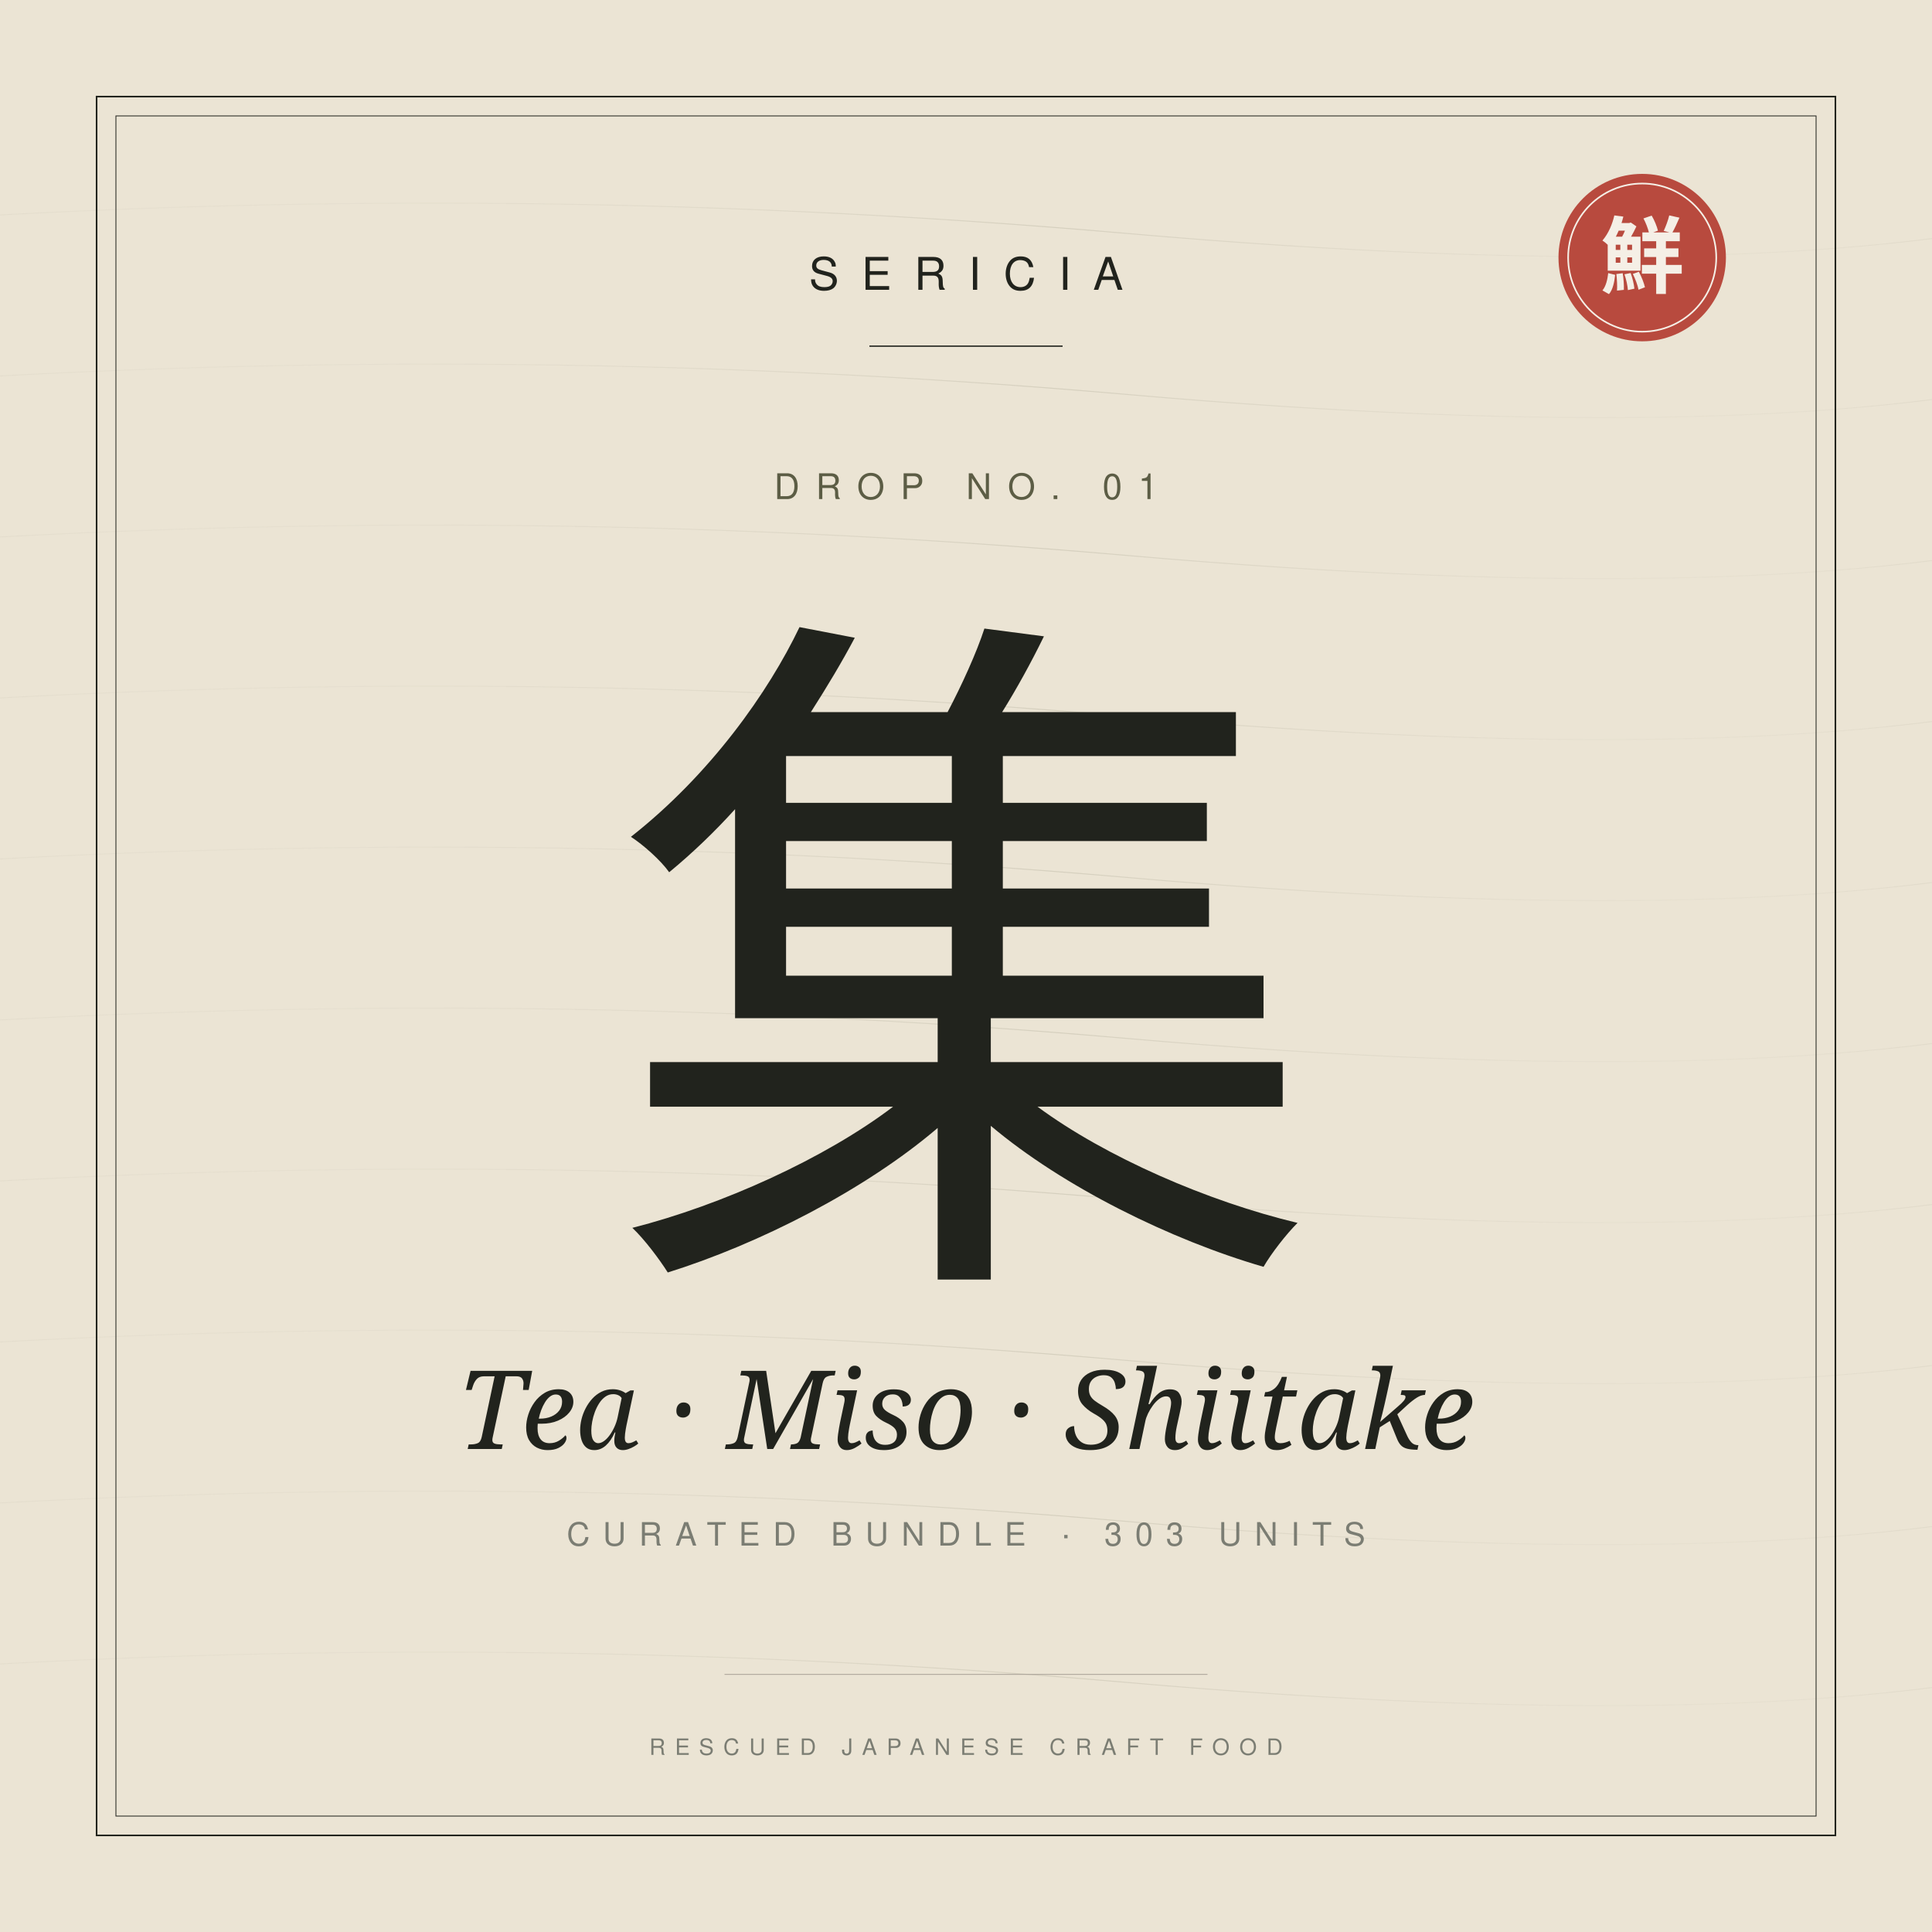
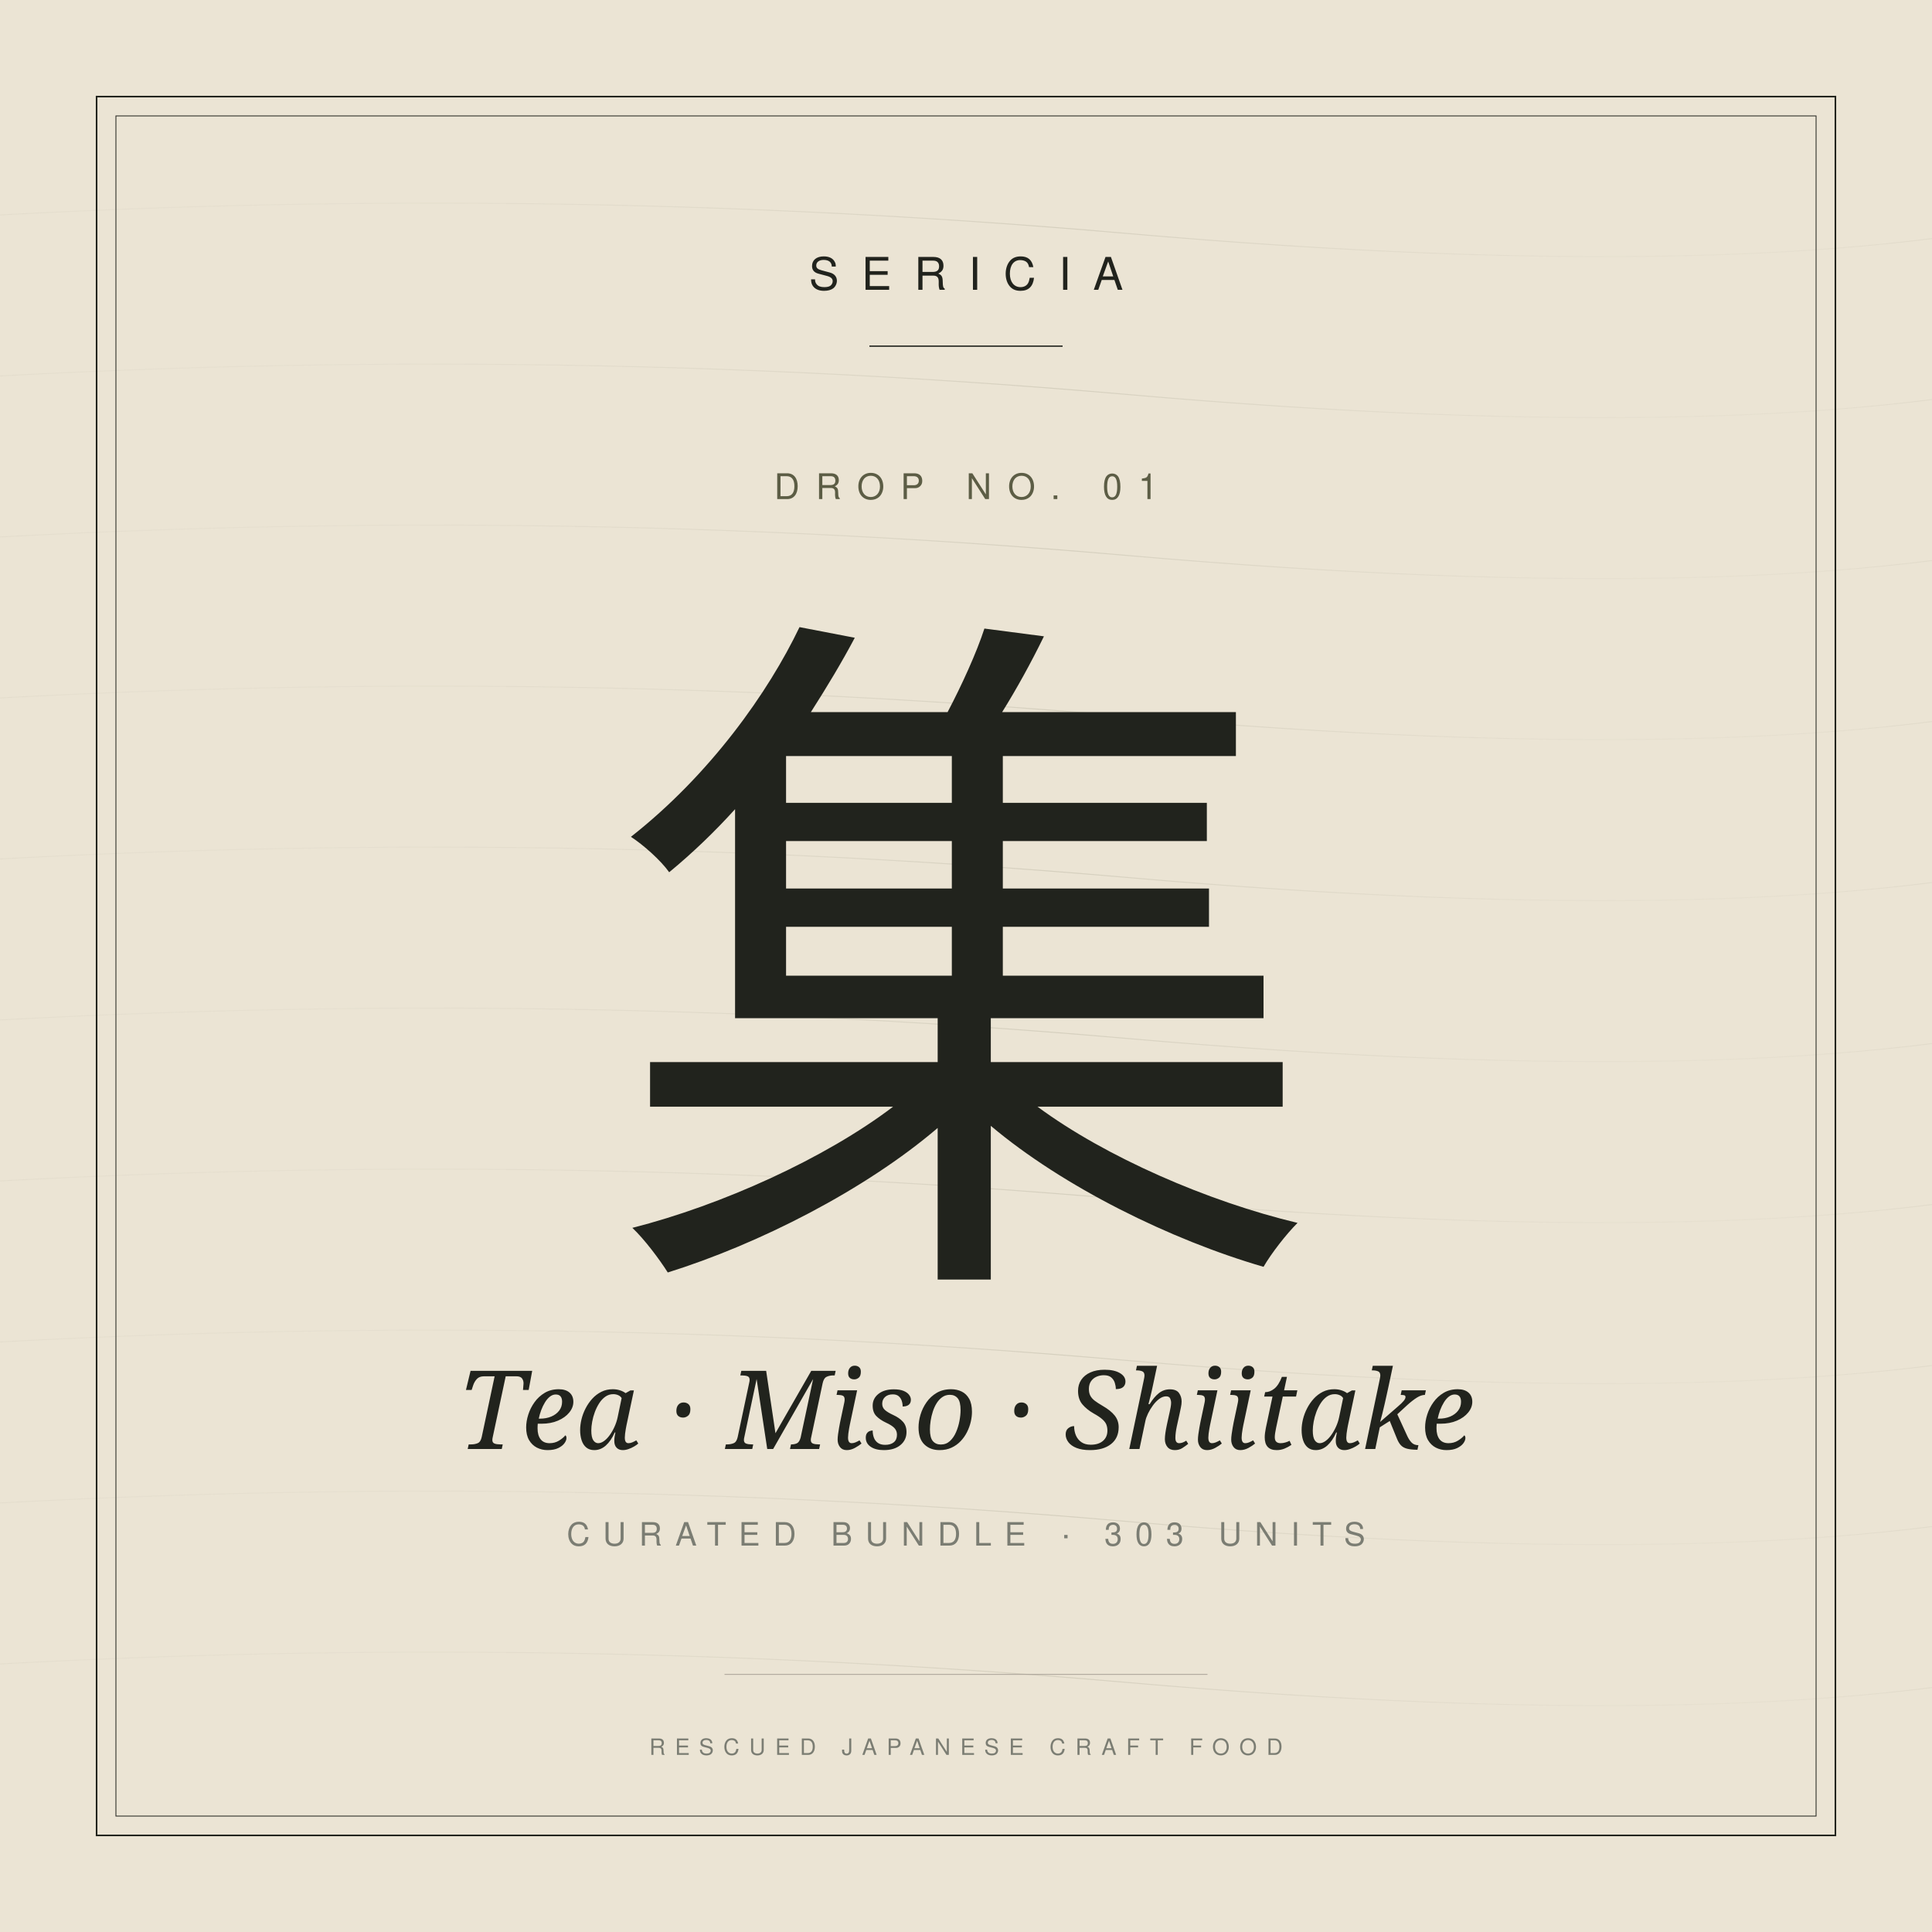
<svg xmlns="http://www.w3.org/2000/svg" viewBox="0 0 1200 1200" role="img" aria-label="Sericia Drop No. 01 bundle placeholder">
  <defs>
    <linearGradient id="silk" x1="0" y1="0" x2="1" y2="1">
      <stop offset="0%" stop-color="#5c5d45" stop-opacity="0" />
      <stop offset="50%" stop-color="#5c5d45" stop-opacity="0.28" />
      <stop offset="100%" stop-color="#5c5d45" stop-opacity="0" />
    </linearGradient>
  </defs>
  <rect width="1200" height="1200" fill="#ebe4d4" />
  <g opacity="0.55" fill="none" stroke="url(#silk)" stroke-width="0.6">
    <path d="M -100 140 Q 300 110, 700 145 T 1300 130" />
    <path d="M -100 240 Q 300 210, 700 245 T 1300 230" />
    <path d="M -100 340 Q 300 310, 700 345 T 1300 330" />
    <path d="M -100 440 Q 300 410, 700 445 T 1300 430" />
    <path d="M -100 540 Q 300 510, 700 545 T 1300 530" />
    <path d="M -100 640 Q 300 610, 700 645 T 1300 630" />
    <path d="M -100 740 Q 300 710, 700 745 T 1300 730" />
    <path d="M -100 840 Q 300 810, 700 845 T 1300 830" />
    <path d="M -100 940 Q 300 910, 700 945 T 1300 930" />
    <path d="M -100 1040 Q 300 1010, 700 1045 T 1300 1030" />
  </g>
  <rect x="60" y="60" width="1080" height="1080" fill="none" stroke="#21231d" stroke-width="1" />
  <rect x="72" y="72" width="1056" height="1056" fill="none" stroke="#21231d" stroke-width="0.5" />
  <text x="600" y="180" text-anchor="middle" fill="#21231d" font-family="Helvetica, 'Helvetica Neue', Arial, sans-serif" font-size="28" font-weight="300" letter-spacing="14">SERICIA</text>
  <line x1="540" y1="215" x2="660" y2="215" stroke="#21231d" stroke-width="0.8" />
-   <g transform="translate(1020, 160)">
-     <circle r="52" fill="#b84a3e" />
-     <circle r="46" fill="none" stroke="#f5efe6" stroke-width="1" />
-     <text x="0" y="18" text-anchor="middle" font-family="'Noto Serif JP', 'Yu Mincho', serif" font-weight="700" font-size="52" fill="#f5efe6">鮮</text>
-   </g>
  <text x="600" y="310" text-anchor="middle" fill="#5c5d45" font-family="Helvetica, 'Helvetica Neue', Arial, sans-serif" font-size="22" letter-spacing="10">DROP NO. 01</text>
  <text x="600" y="760" text-anchor="middle" fill="#21231d" font-family="'Noto Serif JP', 'Yu Mincho', 'Hiragino Mincho ProN', serif" font-size="440" font-weight="300">集</text>
  <text x="600" y="900" text-anchor="middle" fill="#21231d" font-family="'Cormorant Garamond', 'Playfair Display', Georgia, serif" font-size="68" font-weight="300" font-style="italic">Tea · Miso · Shiitake</text>
  <text x="600" y="960" text-anchor="middle" fill="#7b7d73" font-family="Helvetica, 'Helvetica Neue', Arial, sans-serif" font-size="20" letter-spacing="8">CURATED BUNDLE · 303 UNITS</text>
  <line x1="450" y1="1040" x2="750" y2="1040" stroke="#a8a297" stroke-width="0.5" />
  <text x="600" y="1090" text-anchor="middle" fill="#7b7d73" font-family="Helvetica, 'Helvetica Neue', Arial, sans-serif" font-size="14" letter-spacing="6">RESCUED JAPANESE CRAFT FOOD</text>
</svg>
